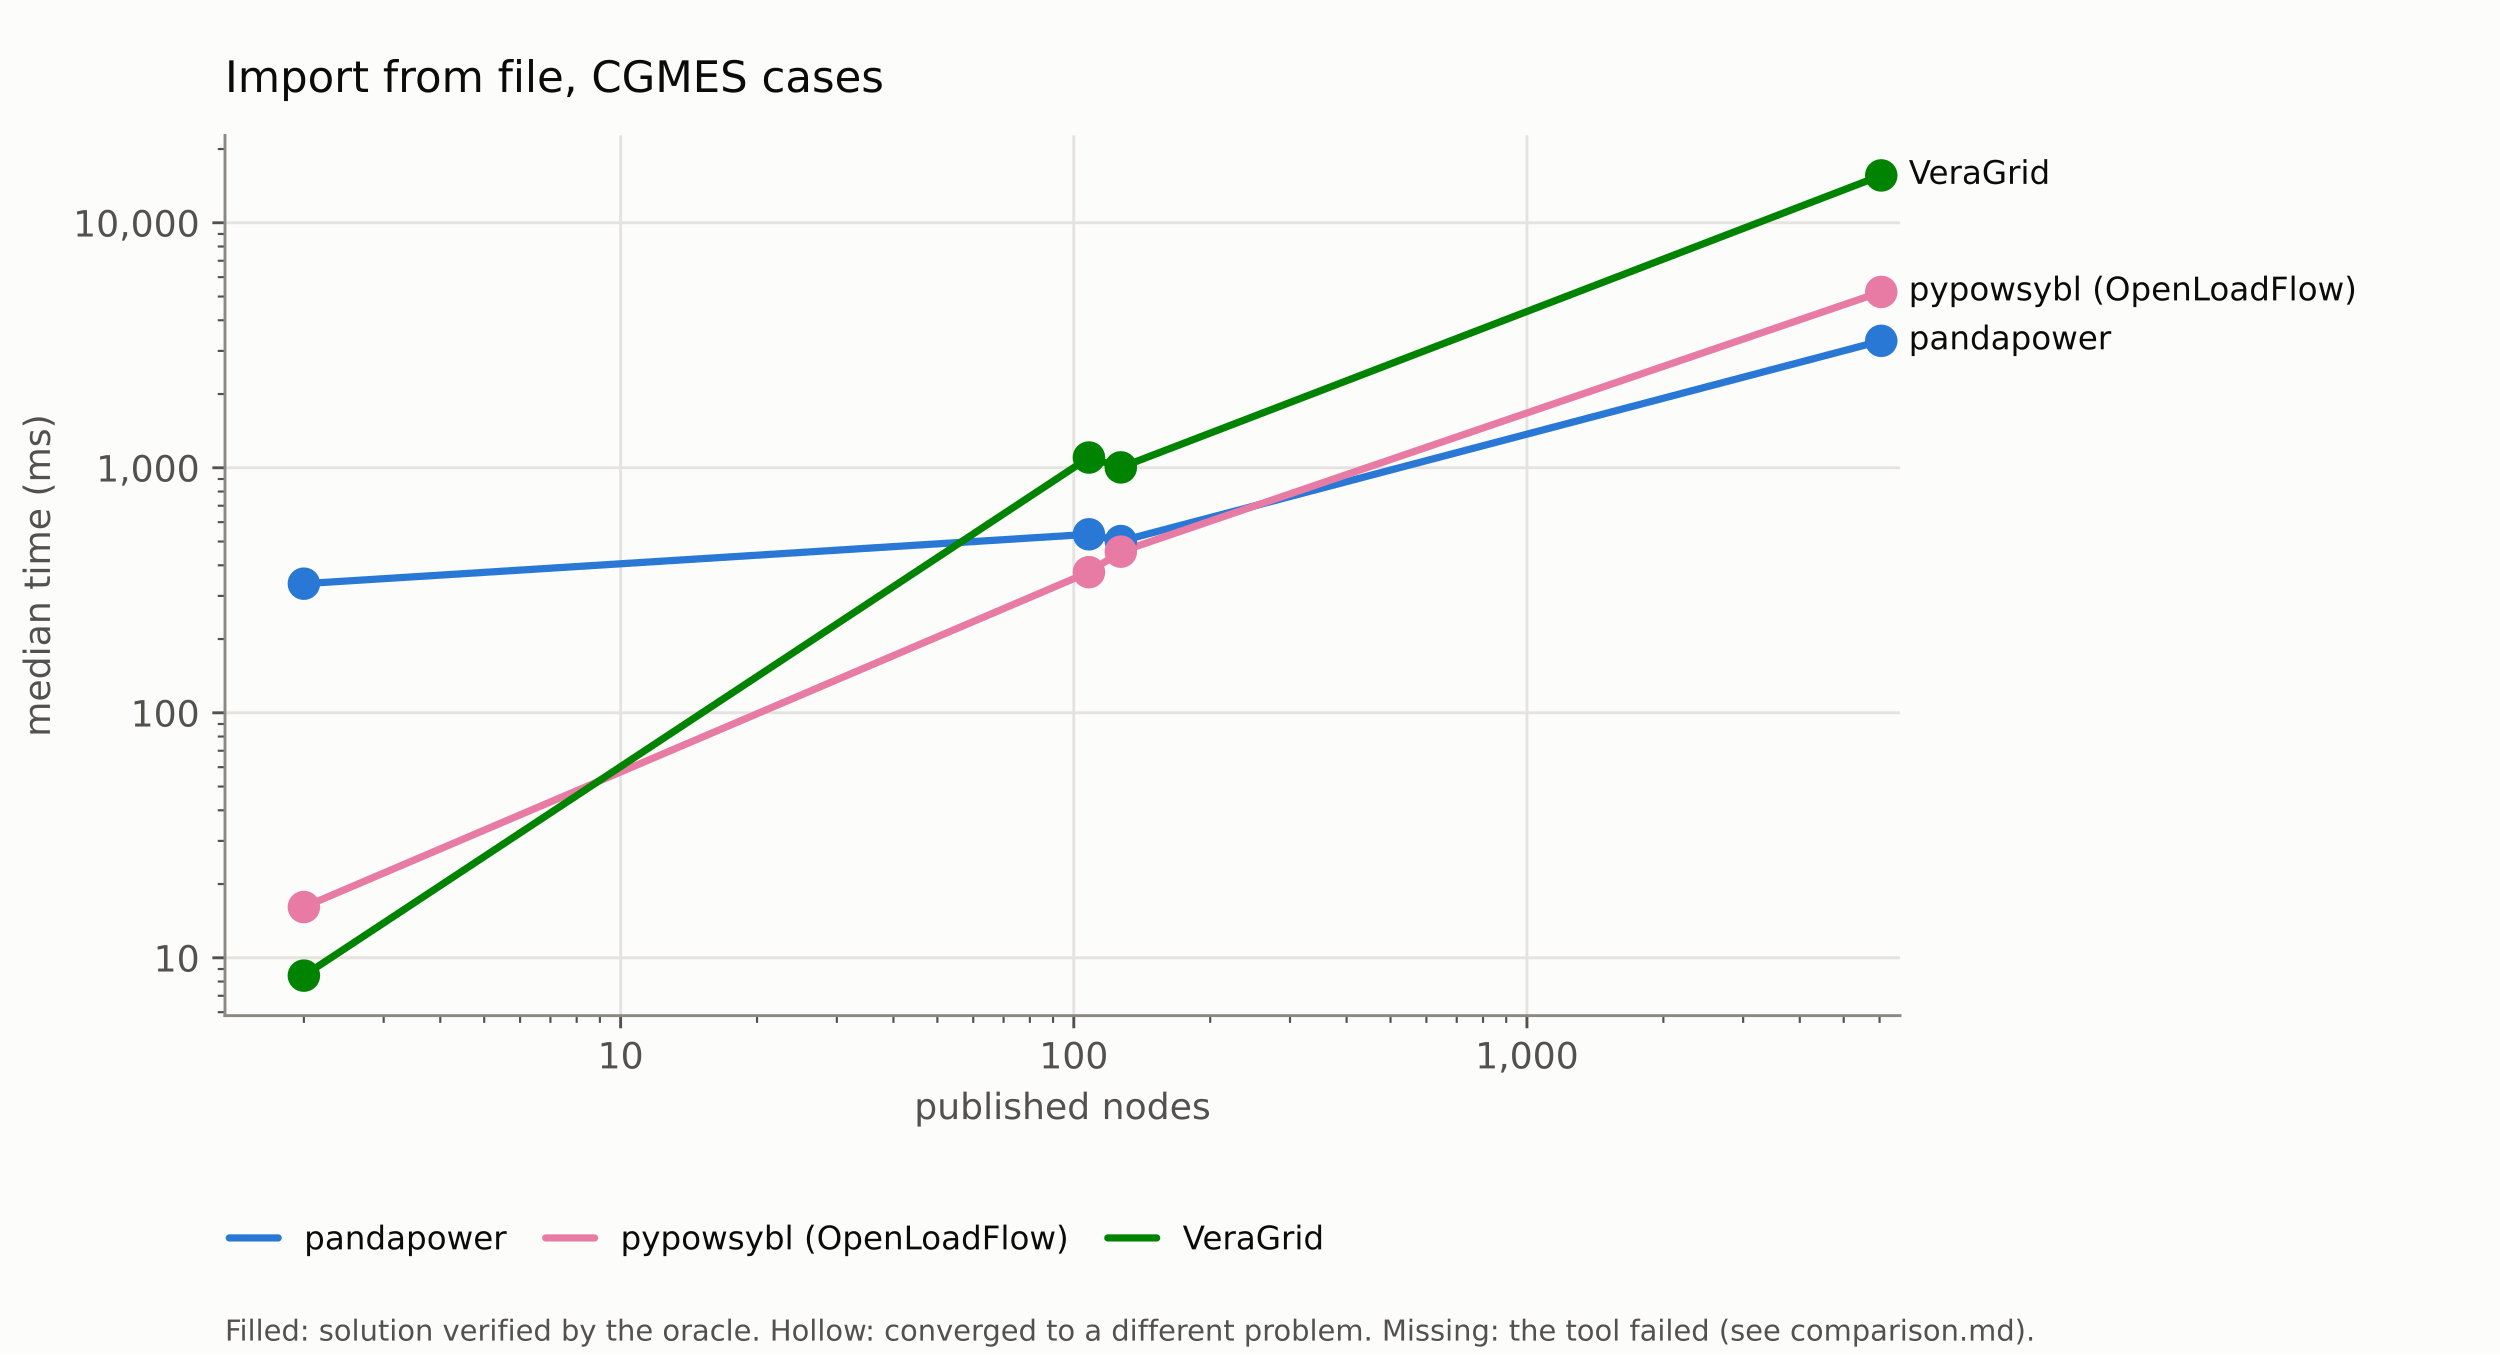
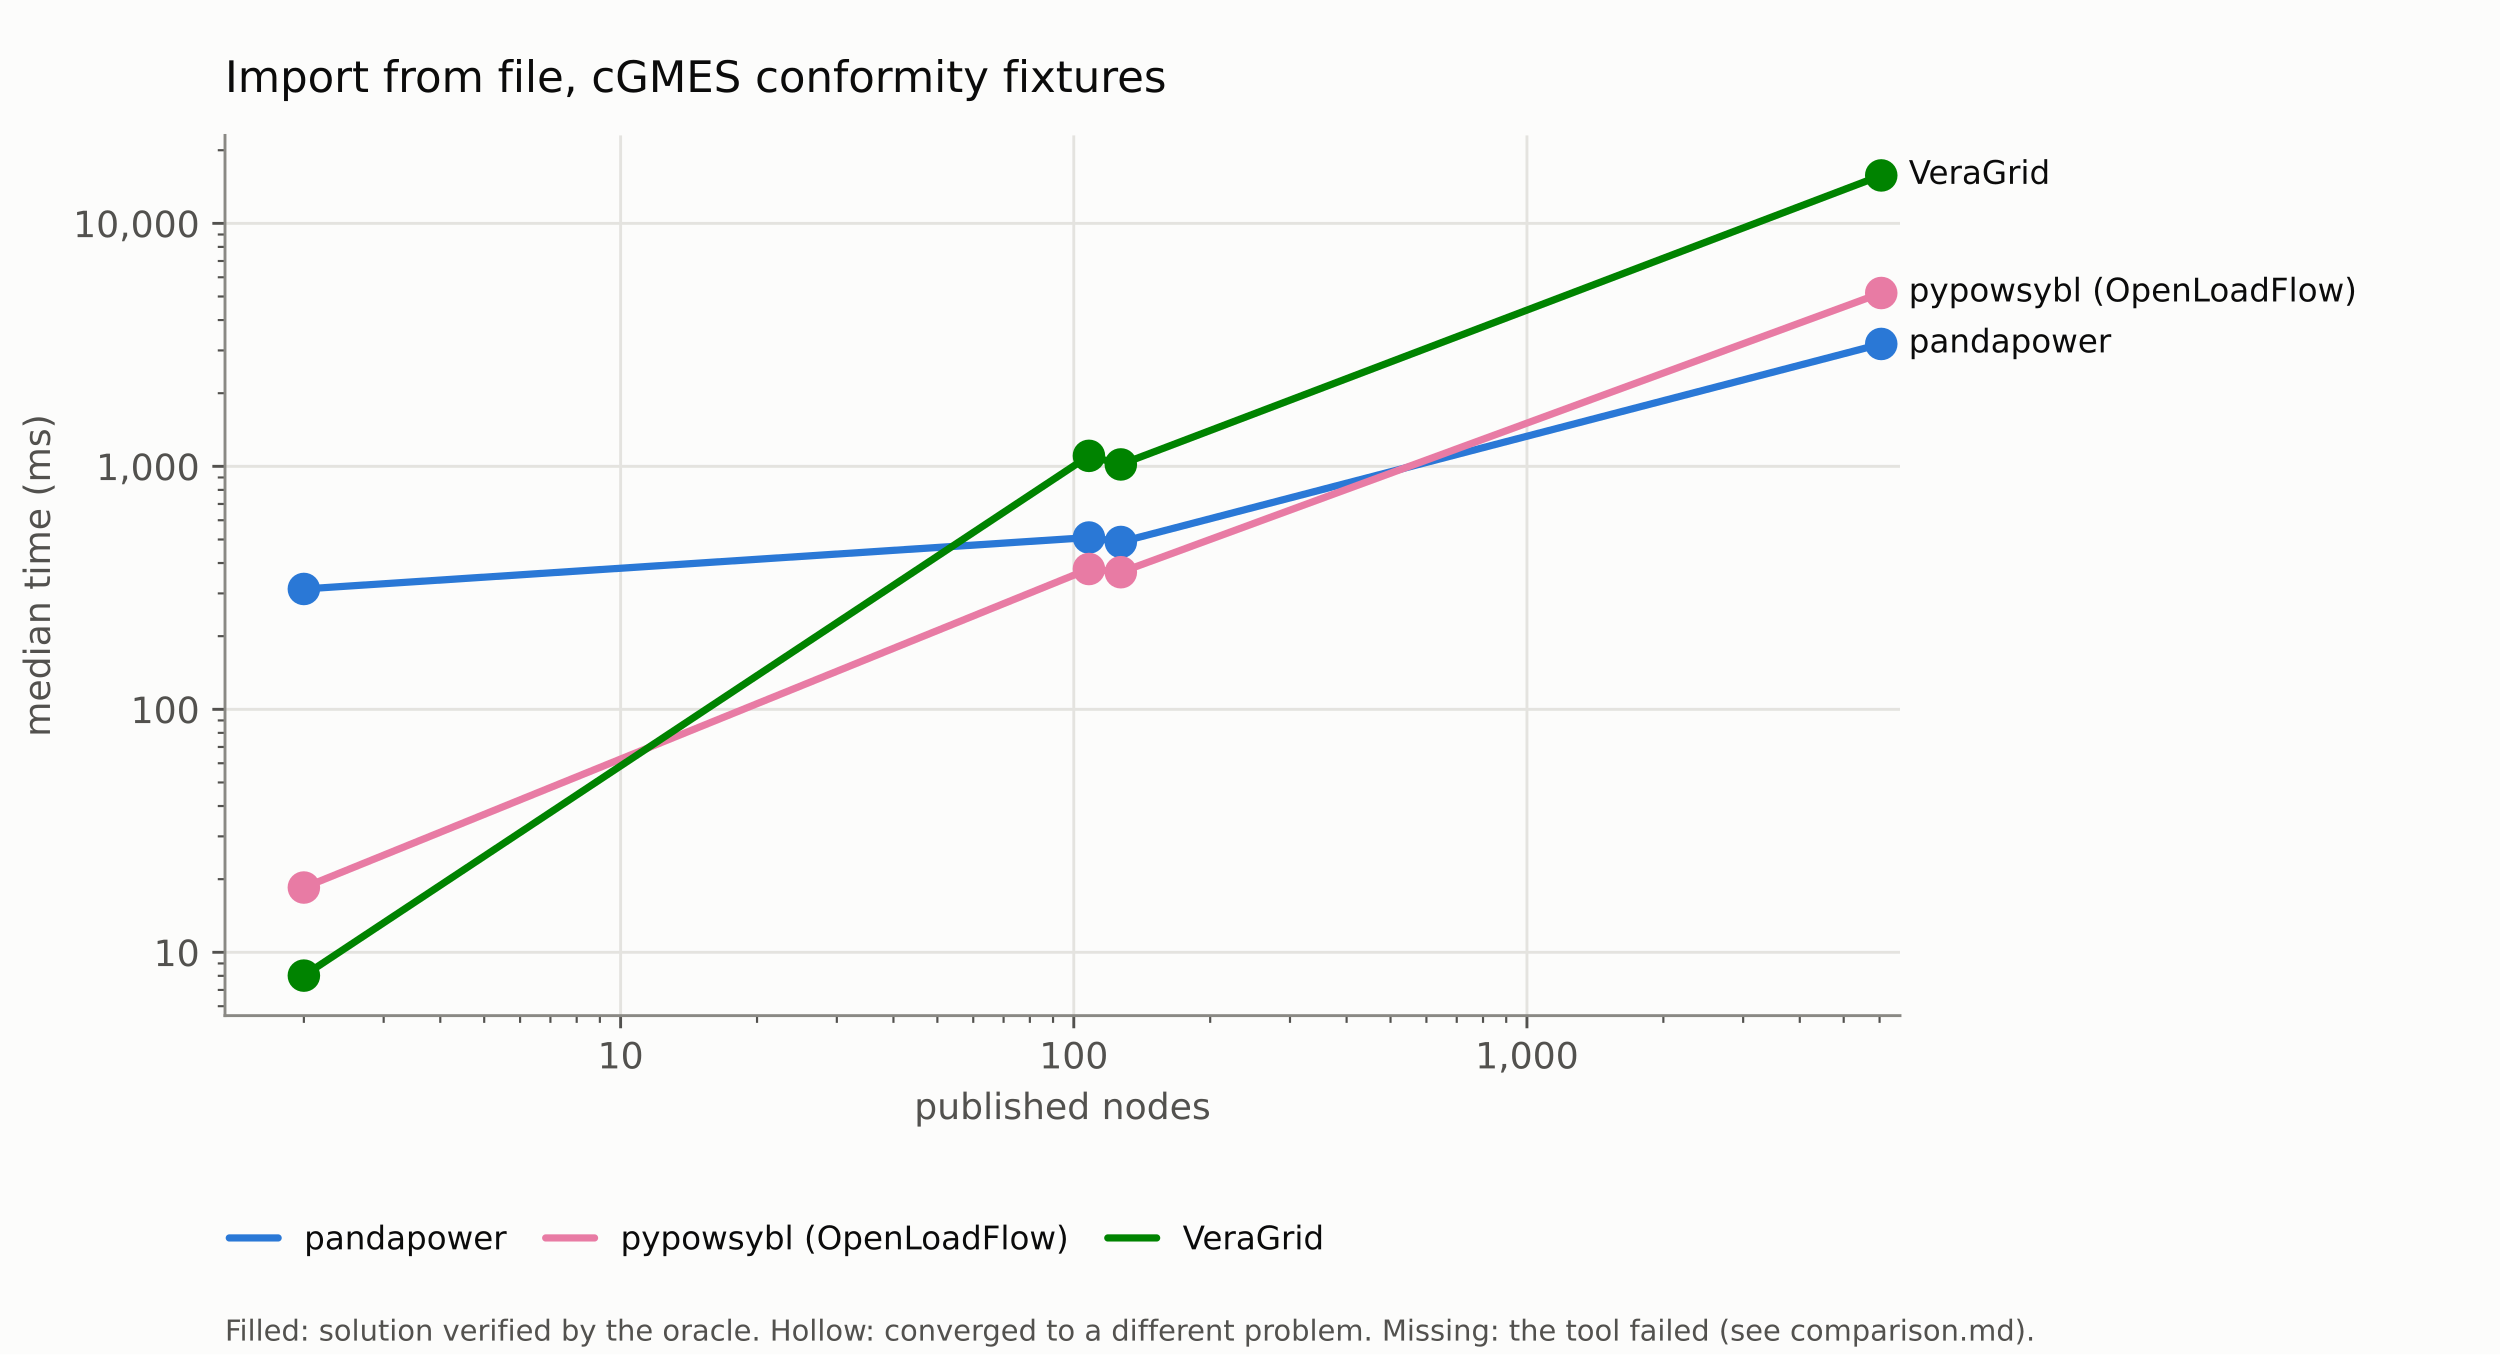
<svg xmlns="http://www.w3.org/2000/svg" xmlns:xlink="http://www.w3.org/1999/xlink" width="691.2pt" height="374.4pt" viewBox="0 0 691.2 374.4" version="1.1">
  <defs>
    <style type="text/css">*{stroke-linejoin: round; stroke-linecap: butt}</style>
  </defs>
  <g id="figure_1">
    <g id="patch_1">
      <path d="M 0 374.4  L 691.2 374.4  L 691.2 0  L 0 0  z " style="fill: #fcfcfb" />
    </g>
    <g id="axes_1">
      <g id="patch_2">
        <path d="M 62.208 280.8  L 525.312 280.8  L 525.312 37.44  L 62.208 37.44  z " style="fill: #fcfcfb" />
      </g>
      <g id="matplotlib.axis_1">
        <g id="xtick_1">
          <g id="line2d_1">
-             <path d="M 171.588 280.8  L 171.588 37.44  " clip-path="url(#pd3dd5830fb)" style="fill: none; stroke: #e4e3df; stroke-width: 0.8; stroke-linecap: square" />
+             <path d="M 171.588 280.8  L 171.588 37.44  " clip-path="url(#pf83a9b9740)" style="fill: none; stroke: #e4e3df; stroke-width: 0.8; stroke-linecap: square" />
          </g>
          <g id="line2d_2">
            <defs>
-               <path id="m1a6c747890" d="M 0 0  L 0 3.5  " style="stroke: #52514e; stroke-width: 0.8" />
+               <path id="m1823ac96ad" d="M 0 0  L 0 3.5  " style="stroke: #52514e; stroke-width: 0.8" />
            </defs>
            <g>
-               <use xlink:href="#m1a6c747890" x="171.588" y="280.8" style="fill: #52514e; stroke: #52514e; stroke-width: 0.8" />
+               <use xlink:href="#m1823ac96ad" x="171.588" y="280.8" style="fill: #52514e; stroke: #52514e; stroke-width: 0.8" />
            </g>
          </g>
          <g id="text_1">
            <text style="font-size: 10px; font-family: 'DejaVu Sans', 'Bitstream Vera Sans', 'Computer Modern Sans Serif', 'Lucida Grande', 'Verdana', 'Geneva', 'Lucid', 'Arial', 'Helvetica', 'Avant Garde', sans-serif; text-anchor: middle; fill: #52514e" x="171.588" y="295.398" transform="rotate(-0 171.5882 295.3977)">10</text>
          </g>
        </g>
        <g id="xtick_2">
          <g id="line2d_3">
-             <path d="M 296.879 280.8  L 296.879 37.44  " clip-path="url(#pd3dd5830fb)" style="fill: none; stroke: #e4e3df; stroke-width: 0.8; stroke-linecap: square" />
+             <path d="M 296.879 280.8  L 296.879 37.44  " clip-path="url(#pf83a9b9740)" style="fill: none; stroke: #e4e3df; stroke-width: 0.8; stroke-linecap: square" />
          </g>
          <g id="line2d_4">
            <g>
-               <use xlink:href="#m1a6c747890" x="296.879" y="280.8" style="fill: #52514e; stroke: #52514e; stroke-width: 0.8" />
+               <use xlink:href="#m1823ac96ad" x="296.879" y="280.8" style="fill: #52514e; stroke: #52514e; stroke-width: 0.8" />
            </g>
          </g>
          <g id="text_2">
            <text style="font-size: 10px; font-family: 'DejaVu Sans', 'Bitstream Vera Sans', 'Computer Modern Sans Serif', 'Lucida Grande', 'Verdana', 'Geneva', 'Lucid', 'Arial', 'Helvetica', 'Avant Garde', sans-serif; text-anchor: middle; fill: #52514e" x="296.879" y="295.398" transform="rotate(-0 296.8791 295.3977)">100</text>
          </g>
        </g>
        <g id="xtick_3">
          <g id="line2d_5">
-             <path d="M 422.17 280.8  L 422.17 37.44  " clip-path="url(#pd3dd5830fb)" style="fill: none; stroke: #e4e3df; stroke-width: 0.8; stroke-linecap: square" />
+             <path d="M 422.17 280.8  L 422.17 37.44  " clip-path="url(#pf83a9b9740)" style="fill: none; stroke: #e4e3df; stroke-width: 0.8; stroke-linecap: square" />
          </g>
          <g id="line2d_6">
            <g>
-               <use xlink:href="#m1a6c747890" x="422.17" y="280.8" style="fill: #52514e; stroke: #52514e; stroke-width: 0.8" />
+               <use xlink:href="#m1823ac96ad" x="422.17" y="280.8" style="fill: #52514e; stroke: #52514e; stroke-width: 0.8" />
            </g>
          </g>
          <g id="text_3">
            <text style="font-size: 10px; font-family: 'DejaVu Sans', 'Bitstream Vera Sans', 'Computer Modern Sans Serif', 'Lucida Grande', 'Verdana', 'Geneva', 'Lucid', 'Arial', 'Helvetica', 'Avant Garde', sans-serif; text-anchor: middle; fill: #52514e" x="422.17" y="295.398" transform="rotate(-0 422.17 295.3977)">1,000</text>
          </g>
        </g>
        <g id="xtick_4">
          <g id="line2d_7">
            <defs>
-               <path id="m9b3b82deb7" d="M 0 0  L 0 2  " style="stroke: #52514e; stroke-width: 0.6" />
+               <path id="mcc973c6d52" d="M 0 0  L 0 2  " style="stroke: #52514e; stroke-width: 0.6" />
            </defs>
            <g>
-               <use xlink:href="#m9b3b82deb7" x="84.014" y="280.8" style="fill: #52514e; stroke: #52514e; stroke-width: 0.6" />
+               <use xlink:href="#mcc973c6d52" x="84.014" y="280.8" style="fill: #52514e; stroke: #52514e; stroke-width: 0.6" />
            </g>
          </g>
        </g>
        <g id="xtick_5">
          <g id="line2d_8">
            <g>
-               <use xlink:href="#m9b3b82deb7" x="106.076" y="280.8" style="fill: #52514e; stroke: #52514e; stroke-width: 0.6" />
+               <use xlink:href="#mcc973c6d52" x="106.076" y="280.8" style="fill: #52514e; stroke: #52514e; stroke-width: 0.6" />
            </g>
          </g>
        </g>
        <g id="xtick_6">
          <g id="line2d_9">
            <g>
-               <use xlink:href="#m9b3b82deb7" x="121.73" y="280.8" style="fill: #52514e; stroke: #52514e; stroke-width: 0.6" />
+               <use xlink:href="#mcc973c6d52" x="121.73" y="280.8" style="fill: #52514e; stroke: #52514e; stroke-width: 0.6" />
            </g>
          </g>
        </g>
        <g id="xtick_7">
          <g id="line2d_10">
            <g>
-               <use xlink:href="#m9b3b82deb7" x="133.872" y="280.8" style="fill: #52514e; stroke: #52514e; stroke-width: 0.6" />
+               <use xlink:href="#mcc973c6d52" x="133.872" y="280.8" style="fill: #52514e; stroke: #52514e; stroke-width: 0.6" />
            </g>
          </g>
        </g>
        <g id="xtick_8">
          <g id="line2d_11">
            <g>
-               <use xlink:href="#m9b3b82deb7" x="143.793" y="280.8" style="fill: #52514e; stroke: #52514e; stroke-width: 0.6" />
+               <use xlink:href="#mcc973c6d52" x="143.793" y="280.8" style="fill: #52514e; stroke: #52514e; stroke-width: 0.6" />
            </g>
          </g>
        </g>
        <g id="xtick_9">
          <g id="line2d_12">
            <g>
-               <use xlink:href="#m9b3b82deb7" x="152.18" y="280.8" style="fill: #52514e; stroke: #52514e; stroke-width: 0.6" />
+               <use xlink:href="#mcc973c6d52" x="152.18" y="280.8" style="fill: #52514e; stroke: #52514e; stroke-width: 0.6" />
            </g>
          </g>
        </g>
        <g id="xtick_10">
          <g id="line2d_13">
            <g>
-               <use xlink:href="#m9b3b82deb7" x="159.446" y="280.8" style="fill: #52514e; stroke: #52514e; stroke-width: 0.6" />
+               <use xlink:href="#mcc973c6d52" x="159.446" y="280.8" style="fill: #52514e; stroke: #52514e; stroke-width: 0.6" />
            </g>
          </g>
        </g>
        <g id="xtick_11">
          <g id="line2d_14">
            <g>
-               <use xlink:href="#m9b3b82deb7" x="165.855" y="280.8" style="fill: #52514e; stroke: #52514e; stroke-width: 0.6" />
+               <use xlink:href="#mcc973c6d52" x="165.855" y="280.8" style="fill: #52514e; stroke: #52514e; stroke-width: 0.6" />
            </g>
          </g>
        </g>
        <g id="xtick_12">
          <g id="line2d_15">
            <g>
-               <use xlink:href="#m9b3b82deb7" x="209.305" y="280.8" style="fill: #52514e; stroke: #52514e; stroke-width: 0.6" />
+               <use xlink:href="#mcc973c6d52" x="209.305" y="280.8" style="fill: #52514e; stroke: #52514e; stroke-width: 0.6" />
            </g>
          </g>
        </g>
        <g id="xtick_13">
          <g id="line2d_16">
            <g>
-               <use xlink:href="#m9b3b82deb7" x="231.367" y="280.8" style="fill: #52514e; stroke: #52514e; stroke-width: 0.6" />
+               <use xlink:href="#mcc973c6d52" x="231.367" y="280.8" style="fill: #52514e; stroke: #52514e; stroke-width: 0.6" />
            </g>
          </g>
        </g>
        <g id="xtick_14">
          <g id="line2d_17">
            <g>
-               <use xlink:href="#m9b3b82deb7" x="247.021" y="280.8" style="fill: #52514e; stroke: #52514e; stroke-width: 0.6" />
+               <use xlink:href="#mcc973c6d52" x="247.021" y="280.8" style="fill: #52514e; stroke: #52514e; stroke-width: 0.6" />
            </g>
          </g>
        </g>
        <g id="xtick_15">
          <g id="line2d_18">
            <g>
-               <use xlink:href="#m9b3b82deb7" x="259.163" y="280.8" style="fill: #52514e; stroke: #52514e; stroke-width: 0.6" />
+               <use xlink:href="#mcc973c6d52" x="259.163" y="280.8" style="fill: #52514e; stroke: #52514e; stroke-width: 0.6" />
            </g>
          </g>
        </g>
        <g id="xtick_16">
          <g id="line2d_19">
            <g>
-               <use xlink:href="#m9b3b82deb7" x="269.083" y="280.8" style="fill: #52514e; stroke: #52514e; stroke-width: 0.6" />
+               <use xlink:href="#mcc973c6d52" x="269.083" y="280.8" style="fill: #52514e; stroke: #52514e; stroke-width: 0.6" />
            </g>
          </g>
        </g>
        <g id="xtick_17">
          <g id="line2d_20">
            <g>
-               <use xlink:href="#m9b3b82deb7" x="277.471" y="280.8" style="fill: #52514e; stroke: #52514e; stroke-width: 0.6" />
+               <use xlink:href="#mcc973c6d52" x="277.471" y="280.8" style="fill: #52514e; stroke: #52514e; stroke-width: 0.6" />
            </g>
          </g>
        </g>
        <g id="xtick_18">
          <g id="line2d_21">
            <g>
-               <use xlink:href="#m9b3b82deb7" x="284.737" y="280.8" style="fill: #52514e; stroke: #52514e; stroke-width: 0.6" />
+               <use xlink:href="#mcc973c6d52" x="284.737" y="280.8" style="fill: #52514e; stroke: #52514e; stroke-width: 0.6" />
            </g>
          </g>
        </g>
        <g id="xtick_19">
          <g id="line2d_22">
            <g>
-               <use xlink:href="#m9b3b82deb7" x="291.146" y="280.8" style="fill: #52514e; stroke: #52514e; stroke-width: 0.6" />
+               <use xlink:href="#mcc973c6d52" x="291.146" y="280.8" style="fill: #52514e; stroke: #52514e; stroke-width: 0.6" />
            </g>
          </g>
        </g>
        <g id="xtick_20">
          <g id="line2d_23">
            <g>
-               <use xlink:href="#m9b3b82deb7" x="334.595" y="280.8" style="fill: #52514e; stroke: #52514e; stroke-width: 0.6" />
+               <use xlink:href="#mcc973c6d52" x="334.595" y="280.8" style="fill: #52514e; stroke: #52514e; stroke-width: 0.6" />
            </g>
          </g>
        </g>
        <g id="xtick_21">
          <g id="line2d_24">
            <g>
-               <use xlink:href="#m9b3b82deb7" x="356.658" y="280.8" style="fill: #52514e; stroke: #52514e; stroke-width: 0.6" />
+               <use xlink:href="#mcc973c6d52" x="356.658" y="280.8" style="fill: #52514e; stroke: #52514e; stroke-width: 0.6" />
            </g>
          </g>
        </g>
        <g id="xtick_22">
          <g id="line2d_25">
            <g>
-               <use xlink:href="#m9b3b82deb7" x="372.312" y="280.8" style="fill: #52514e; stroke: #52514e; stroke-width: 0.6" />
+               <use xlink:href="#mcc973c6d52" x="372.312" y="280.8" style="fill: #52514e; stroke: #52514e; stroke-width: 0.6" />
            </g>
          </g>
        </g>
        <g id="xtick_23">
          <g id="line2d_26">
            <g>
-               <use xlink:href="#m9b3b82deb7" x="384.454" y="280.8" style="fill: #52514e; stroke: #52514e; stroke-width: 0.6" />
+               <use xlink:href="#mcc973c6d52" x="384.454" y="280.8" style="fill: #52514e; stroke: #52514e; stroke-width: 0.6" />
            </g>
          </g>
        </g>
        <g id="xtick_24">
          <g id="line2d_27">
            <g>
-               <use xlink:href="#m9b3b82deb7" x="394.374" y="280.8" style="fill: #52514e; stroke: #52514e; stroke-width: 0.6" />
+               <use xlink:href="#mcc973c6d52" x="394.374" y="280.8" style="fill: #52514e; stroke: #52514e; stroke-width: 0.6" />
            </g>
          </g>
        </g>
        <g id="xtick_25">
          <g id="line2d_28">
            <g>
-               <use xlink:href="#m9b3b82deb7" x="402.762" y="280.8" style="fill: #52514e; stroke: #52514e; stroke-width: 0.6" />
+               <use xlink:href="#mcc973c6d52" x="402.762" y="280.8" style="fill: #52514e; stroke: #52514e; stroke-width: 0.6" />
            </g>
          </g>
        </g>
        <g id="xtick_26">
          <g id="line2d_29">
            <g>
-               <use xlink:href="#m9b3b82deb7" x="410.028" y="280.8" style="fill: #52514e; stroke: #52514e; stroke-width: 0.6" />
+               <use xlink:href="#mcc973c6d52" x="410.028" y="280.8" style="fill: #52514e; stroke: #52514e; stroke-width: 0.6" />
            </g>
          </g>
        </g>
        <g id="xtick_27">
          <g id="line2d_30">
            <g>
-               <use xlink:href="#m9b3b82deb7" x="416.437" y="280.8" style="fill: #52514e; stroke: #52514e; stroke-width: 0.6" />
+               <use xlink:href="#mcc973c6d52" x="416.437" y="280.8" style="fill: #52514e; stroke: #52514e; stroke-width: 0.6" />
            </g>
          </g>
        </g>
        <g id="xtick_28">
          <g id="line2d_31">
            <g>
-               <use xlink:href="#m9b3b82deb7" x="459.886" y="280.8" style="fill: #52514e; stroke: #52514e; stroke-width: 0.6" />
+               <use xlink:href="#mcc973c6d52" x="459.886" y="280.8" style="fill: #52514e; stroke: #52514e; stroke-width: 0.6" />
            </g>
          </g>
        </g>
        <g id="xtick_29">
          <g id="line2d_32">
            <g>
-               <use xlink:href="#m9b3b82deb7" x="481.949" y="280.8" style="fill: #52514e; stroke: #52514e; stroke-width: 0.6" />
+               <use xlink:href="#mcc973c6d52" x="481.949" y="280.8" style="fill: #52514e; stroke: #52514e; stroke-width: 0.6" />
            </g>
          </g>
        </g>
        <g id="xtick_30">
          <g id="line2d_33">
            <g>
-               <use xlink:href="#m9b3b82deb7" x="497.603" y="280.8" style="fill: #52514e; stroke: #52514e; stroke-width: 0.6" />
+               <use xlink:href="#mcc973c6d52" x="497.603" y="280.8" style="fill: #52514e; stroke: #52514e; stroke-width: 0.6" />
            </g>
          </g>
        </g>
        <g id="xtick_31">
          <g id="line2d_34">
            <g>
-               <use xlink:href="#m9b3b82deb7" x="509.745" y="280.8" style="fill: #52514e; stroke: #52514e; stroke-width: 0.6" />
+               <use xlink:href="#mcc973c6d52" x="509.745" y="280.8" style="fill: #52514e; stroke: #52514e; stroke-width: 0.6" />
            </g>
          </g>
        </g>
        <g id="xtick_32">
          <g id="line2d_35">
            <g>
-               <use xlink:href="#m9b3b82deb7" x="519.665" y="280.8" style="fill: #52514e; stroke: #52514e; stroke-width: 0.6" />
+               <use xlink:href="#mcc973c6d52" x="519.665" y="280.8" style="fill: #52514e; stroke: #52514e; stroke-width: 0.6" />
            </g>
          </g>
        </g>
        <g id="text_4">
          <text style="font-size: 10px; font-family: 'DejaVu Sans', 'Bitstream Vera Sans', 'Computer Modern Sans Serif', 'Lucida Grande', 'Verdana', 'Geneva', 'Lucid', 'Arial', 'Helvetica', 'Avant Garde', sans-serif; text-anchor: middle; fill: #52514e" x="293.76" y="309.398" transform="rotate(-0 293.76 309.3984)">published nodes</text>
        </g>
      </g>
      <g id="matplotlib.axis_2">
        <g id="ytick_1">
          <g id="line2d_36">
-             <path d="M 62.208 264.814  L 525.312 264.814  " clip-path="url(#pd3dd5830fb)" style="fill: none; stroke: #e4e3df; stroke-width: 0.8; stroke-linecap: square" />
+             <path d="M 62.208 263.292  L 525.312 263.292  " clip-path="url(#pf83a9b9740)" style="fill: none; stroke: #e4e3df; stroke-width: 0.8; stroke-linecap: square" />
          </g>
          <g id="line2d_37">
            <defs>
-               <path id="md3dd6cf3ca" d="M 0 0  L -3.5 0  " style="stroke: #52514e; stroke-width: 0.8" />
+               <path id="mae03f8bf05" d="M 0 0  L -3.5 0  " style="stroke: #52514e; stroke-width: 0.8" />
            </defs>
            <g>
-               <use xlink:href="#md3dd6cf3ca" x="62.208" y="264.814" style="fill: #52514e; stroke: #52514e; stroke-width: 0.8" />
+               <use xlink:href="#mae03f8bf05" x="62.208" y="263.292" style="fill: #52514e; stroke: #52514e; stroke-width: 0.8" />
            </g>
          </g>
          <g id="text_5">
-             <text style="font-size: 10px; font-family: 'DejaVu Sans', 'Bitstream Vera Sans', 'Computer Modern Sans Serif', 'Lucida Grande', 'Verdana', 'Geneva', 'Lucid', 'Arial', 'Helvetica', 'Avant Garde', sans-serif; text-anchor: end; fill: #52514e" x="55.208" y="268.612" transform="rotate(-0 55.208 268.6124)">10</text>
+             <text style="font-size: 10px; font-family: 'DejaVu Sans', 'Bitstream Vera Sans', 'Computer Modern Sans Serif', 'Lucida Grande', 'Verdana', 'Geneva', 'Lucid', 'Arial', 'Helvetica', 'Avant Garde', sans-serif; text-anchor: end; fill: #52514e" x="55.208" y="267.091" transform="rotate(-0 55.208 267.091)">10</text>
          </g>
        </g>
        <g id="ytick_2">
          <g id="line2d_38">
-             <path d="M 62.208 197.073  L 525.312 197.073  " clip-path="url(#pd3dd5830fb)" style="fill: none; stroke: #e4e3df; stroke-width: 0.8; stroke-linecap: square" />
+             <path d="M 62.208 196.114  L 525.312 196.114  " clip-path="url(#pf83a9b9740)" style="fill: none; stroke: #e4e3df; stroke-width: 0.8; stroke-linecap: square" />
          </g>
          <g id="line2d_39">
            <g>
-               <use xlink:href="#md3dd6cf3ca" x="62.208" y="197.073" style="fill: #52514e; stroke: #52514e; stroke-width: 0.8" />
+               <use xlink:href="#mae03f8bf05" x="62.208" y="196.114" style="fill: #52514e; stroke: #52514e; stroke-width: 0.8" />
            </g>
          </g>
          <g id="text_6">
-             <text style="font-size: 10px; font-family: 'DejaVu Sans', 'Bitstream Vera Sans', 'Computer Modern Sans Serif', 'Lucida Grande', 'Verdana', 'Geneva', 'Lucid', 'Arial', 'Helvetica', 'Avant Garde', sans-serif; text-anchor: end; fill: #52514e" x="55.208" y="200.872" transform="rotate(-0 55.208 200.8717)">100</text>
+             <text style="font-size: 10px; font-family: 'DejaVu Sans', 'Bitstream Vera Sans', 'Computer Modern Sans Serif', 'Lucida Grande', 'Verdana', 'Geneva', 'Lucid', 'Arial', 'Helvetica', 'Avant Garde', sans-serif; text-anchor: end; fill: #52514e" x="55.208" y="199.913" transform="rotate(-0 55.208 199.9126)">100</text>
          </g>
        </g>
        <g id="ytick_3">
          <g id="line2d_40">
-             <path d="M 62.208 129.332  L 525.312 129.332  " clip-path="url(#pd3dd5830fb)" style="fill: none; stroke: #e4e3df; stroke-width: 0.8; stroke-linecap: square" />
+             <path d="M 62.208 128.935  L 525.312 128.935  " clip-path="url(#pf83a9b9740)" style="fill: none; stroke: #e4e3df; stroke-width: 0.8; stroke-linecap: square" />
          </g>
          <g id="line2d_41">
            <g>
-               <use xlink:href="#md3dd6cf3ca" x="62.208" y="129.332" style="fill: #52514e; stroke: #52514e; stroke-width: 0.8" />
+               <use xlink:href="#mae03f8bf05" x="62.208" y="128.935" style="fill: #52514e; stroke: #52514e; stroke-width: 0.8" />
            </g>
          </g>
          <g id="text_7">
-             <text style="font-size: 10px; font-family: 'DejaVu Sans', 'Bitstream Vera Sans', 'Computer Modern Sans Serif', 'Lucida Grande', 'Verdana', 'Geneva', 'Lucid', 'Arial', 'Helvetica', 'Avant Garde', sans-serif; text-anchor: end; fill: #52514e" x="55.208" y="133.131" transform="rotate(-0 55.208 133.131)">1,000</text>
+             <text style="font-size: 10px; font-family: 'DejaVu Sans', 'Bitstream Vera Sans', 'Computer Modern Sans Serif', 'Lucida Grande', 'Verdana', 'Geneva', 'Lucid', 'Arial', 'Helvetica', 'Avant Garde', sans-serif; text-anchor: end; fill: #52514e" x="55.208" y="132.734" transform="rotate(-0 55.208 132.7342)">1,000</text>
          </g>
        </g>
        <g id="ytick_4">
          <g id="line2d_42">
-             <path d="M 62.208 61.592  L 525.312 61.592  " clip-path="url(#pd3dd5830fb)" style="fill: none; stroke: #e4e3df; stroke-width: 0.8; stroke-linecap: square" />
+             <path d="M 62.208 61.757  L 525.312 61.757  " clip-path="url(#pf83a9b9740)" style="fill: none; stroke: #e4e3df; stroke-width: 0.8; stroke-linecap: square" />
          </g>
          <g id="line2d_43">
            <g>
-               <use xlink:href="#md3dd6cf3ca" x="62.208" y="61.592" style="fill: #52514e; stroke: #52514e; stroke-width: 0.8" />
+               <use xlink:href="#mae03f8bf05" x="62.208" y="61.757" style="fill: #52514e; stroke: #52514e; stroke-width: 0.8" />
            </g>
          </g>
          <g id="text_8">
-             <text style="font-size: 10px; font-family: 'DejaVu Sans', 'Bitstream Vera Sans', 'Computer Modern Sans Serif', 'Lucida Grande', 'Verdana', 'Geneva', 'Lucid', 'Arial', 'Helvetica', 'Avant Garde', sans-serif; text-anchor: end; fill: #52514e" x="55.208" y="65.39" transform="rotate(-0 55.208 65.39033)">10,000</text>
+             <text style="font-size: 10px; font-family: 'DejaVu Sans', 'Bitstream Vera Sans', 'Computer Modern Sans Serif', 'Lucida Grande', 'Verdana', 'Geneva', 'Lucid', 'Arial', 'Helvetica', 'Avant Garde', sans-serif; text-anchor: end; fill: #52514e" x="55.208" y="65.556" transform="rotate(-0 55.208 65.55578)">10,000</text>
          </g>
        </g>
        <g id="ytick_5">
          <g id="line2d_44">
            <defs>
-               <path id="m607a46978d" d="M 0 0  L -2 0  " style="stroke: #52514e; stroke-width: 0.6" />
+               <path id="me3c7ae2728" d="M 0 0  L -2 0  " style="stroke: #52514e; stroke-width: 0.6" />
            </defs>
            <g>
-               <use xlink:href="#m607a46978d" x="62.208" y="279.842" style="fill: #52514e; stroke: #52514e; stroke-width: 0.6" />
+               <use xlink:href="#me3c7ae2728" x="62.208" y="278.196" style="fill: #52514e; stroke: #52514e; stroke-width: 0.6" />
            </g>
          </g>
        </g>
        <g id="ytick_6">
          <g id="line2d_45">
            <g>
-               <use xlink:href="#m607a46978d" x="62.208" y="275.307" style="fill: #52514e; stroke: #52514e; stroke-width: 0.6" />
+               <use xlink:href="#me3c7ae2728" x="62.208" y="273.698" style="fill: #52514e; stroke: #52514e; stroke-width: 0.6" />
            </g>
          </g>
        </g>
        <g id="ytick_7">
          <g id="line2d_46">
            <g>
-               <use xlink:href="#m607a46978d" x="62.208" y="271.378" style="fill: #52514e; stroke: #52514e; stroke-width: 0.6" />
+               <use xlink:href="#me3c7ae2728" x="62.208" y="269.802" style="fill: #52514e; stroke: #52514e; stroke-width: 0.6" />
            </g>
          </g>
        </g>
        <g id="ytick_8">
          <g id="line2d_47">
            <g>
-               <use xlink:href="#m607a46978d" x="62.208" y="267.913" style="fill: #52514e; stroke: #52514e; stroke-width: 0.6" />
+               <use xlink:href="#me3c7ae2728" x="62.208" y="266.366" style="fill: #52514e; stroke: #52514e; stroke-width: 0.6" />
            </g>
          </g>
        </g>
        <g id="ytick_9">
          <g id="line2d_48">
            <g>
-               <use xlink:href="#m607a46978d" x="62.208" y="244.422" style="fill: #52514e; stroke: #52514e; stroke-width: 0.6" />
+               <use xlink:href="#me3c7ae2728" x="62.208" y="243.069" style="fill: #52514e; stroke: #52514e; stroke-width: 0.6" />
            </g>
          </g>
        </g>
        <g id="ytick_10">
          <g id="line2d_49">
            <g>
-               <use xlink:href="#m607a46978d" x="62.208" y="232.493" style="fill: #52514e; stroke: #52514e; stroke-width: 0.6" />
+               <use xlink:href="#me3c7ae2728" x="62.208" y="231.24" style="fill: #52514e; stroke: #52514e; stroke-width: 0.6" />
            </g>
          </g>
        </g>
        <g id="ytick_11">
          <g id="line2d_50">
            <g>
-               <use xlink:href="#m607a46978d" x="62.208" y="224.03" style="fill: #52514e; stroke: #52514e; stroke-width: 0.6" />
+               <use xlink:href="#me3c7ae2728" x="62.208" y="222.847" style="fill: #52514e; stroke: #52514e; stroke-width: 0.6" />
            </g>
          </g>
        </g>
        <g id="ytick_12">
          <g id="line2d_51">
            <g>
-               <use xlink:href="#m607a46978d" x="62.208" y="217.465" style="fill: #52514e; stroke: #52514e; stroke-width: 0.6" />
+               <use xlink:href="#me3c7ae2728" x="62.208" y="216.336" style="fill: #52514e; stroke: #52514e; stroke-width: 0.6" />
            </g>
          </g>
        </g>
        <g id="ytick_13">
          <g id="line2d_52">
            <g>
-               <use xlink:href="#m607a46978d" x="62.208" y="212.101" style="fill: #52514e; stroke: #52514e; stroke-width: 0.6" />
+               <use xlink:href="#me3c7ae2728" x="62.208" y="211.017" style="fill: #52514e; stroke: #52514e; stroke-width: 0.6" />
            </g>
          </g>
        </g>
        <g id="ytick_14">
          <g id="line2d_53">
            <g>
-               <use xlink:href="#m607a46978d" x="62.208" y="207.566" style="fill: #52514e; stroke: #52514e; stroke-width: 0.6" />
+               <use xlink:href="#me3c7ae2728" x="62.208" y="206.52" style="fill: #52514e; stroke: #52514e; stroke-width: 0.6" />
            </g>
          </g>
        </g>
        <g id="ytick_15">
          <g id="line2d_54">
            <g>
-               <use xlink:href="#m607a46978d" x="62.208" y="203.638" style="fill: #52514e; stroke: #52514e; stroke-width: 0.6" />
+               <use xlink:href="#me3c7ae2728" x="62.208" y="202.624" style="fill: #52514e; stroke: #52514e; stroke-width: 0.6" />
            </g>
          </g>
        </g>
        <g id="ytick_16">
          <g id="line2d_55">
            <g>
-               <use xlink:href="#m607a46978d" x="62.208" y="200.173" style="fill: #52514e; stroke: #52514e; stroke-width: 0.6" />
+               <use xlink:href="#me3c7ae2728" x="62.208" y="199.188" style="fill: #52514e; stroke: #52514e; stroke-width: 0.6" />
            </g>
          </g>
        </g>
        <g id="ytick_17">
          <g id="line2d_56">
            <g>
-               <use xlink:href="#m607a46978d" x="62.208" y="176.681" style="fill: #52514e; stroke: #52514e; stroke-width: 0.6" />
+               <use xlink:href="#me3c7ae2728" x="62.208" y="175.891" style="fill: #52514e; stroke: #52514e; stroke-width: 0.6" />
            </g>
          </g>
        </g>
        <g id="ytick_18">
          <g id="line2d_57">
            <g>
-               <use xlink:href="#m607a46978d" x="62.208" y="164.752" style="fill: #52514e; stroke: #52514e; stroke-width: 0.6" />
+               <use xlink:href="#me3c7ae2728" x="62.208" y="164.062" style="fill: #52514e; stroke: #52514e; stroke-width: 0.6" />
            </g>
          </g>
        </g>
        <g id="ytick_19">
          <g id="line2d_58">
            <g>
-               <use xlink:href="#m607a46978d" x="62.208" y="156.289" style="fill: #52514e; stroke: #52514e; stroke-width: 0.6" />
+               <use xlink:href="#me3c7ae2728" x="62.208" y="155.668" style="fill: #52514e; stroke: #52514e; stroke-width: 0.6" />
            </g>
          </g>
        </g>
        <g id="ytick_20">
          <g id="line2d_59">
            <g>
-               <use xlink:href="#m607a46978d" x="62.208" y="149.724" style="fill: #52514e; stroke: #52514e; stroke-width: 0.6" />
+               <use xlink:href="#me3c7ae2728" x="62.208" y="149.158" style="fill: #52514e; stroke: #52514e; stroke-width: 0.6" />
            </g>
          </g>
        </g>
        <g id="ytick_21">
          <g id="line2d_60">
            <g>
-               <use xlink:href="#m607a46978d" x="62.208" y="144.36" style="fill: #52514e; stroke: #52514e; stroke-width: 0.6" />
+               <use xlink:href="#me3c7ae2728" x="62.208" y="143.839" style="fill: #52514e; stroke: #52514e; stroke-width: 0.6" />
            </g>
          </g>
        </g>
        <g id="ytick_22">
          <g id="line2d_61">
            <g>
-               <use xlink:href="#m607a46978d" x="62.208" y="139.825" style="fill: #52514e; stroke: #52514e; stroke-width: 0.6" />
+               <use xlink:href="#me3c7ae2728" x="62.208" y="139.341" style="fill: #52514e; stroke: #52514e; stroke-width: 0.6" />
            </g>
          </g>
        </g>
        <g id="ytick_23">
          <g id="line2d_62">
            <g>
-               <use xlink:href="#m607a46978d" x="62.208" y="135.897" style="fill: #52514e; stroke: #52514e; stroke-width: 0.6" />
+               <use xlink:href="#me3c7ae2728" x="62.208" y="135.446" style="fill: #52514e; stroke: #52514e; stroke-width: 0.6" />
            </g>
          </g>
        </g>
        <g id="ytick_24">
          <g id="line2d_63">
            <g>
-               <use xlink:href="#m607a46978d" x="62.208" y="132.432" style="fill: #52514e; stroke: #52514e; stroke-width: 0.6" />
+               <use xlink:href="#me3c7ae2728" x="62.208" y="132.009" style="fill: #52514e; stroke: #52514e; stroke-width: 0.6" />
            </g>
          </g>
        </g>
        <g id="ytick_25">
          <g id="line2d_64">
            <g>
-               <use xlink:href="#m607a46978d" x="62.208" y="108.94" style="fill: #52514e; stroke: #52514e; stroke-width: 0.6" />
+               <use xlink:href="#me3c7ae2728" x="62.208" y="108.713" style="fill: #52514e; stroke: #52514e; stroke-width: 0.6" />
            </g>
          </g>
        </g>
        <g id="ytick_26">
          <g id="line2d_65">
            <g>
-               <use xlink:href="#m607a46978d" x="62.208" y="97.012" style="fill: #52514e; stroke: #52514e; stroke-width: 0.6" />
+               <use xlink:href="#me3c7ae2728" x="62.208" y="96.883" style="fill: #52514e; stroke: #52514e; stroke-width: 0.6" />
            </g>
          </g>
        </g>
        <g id="ytick_27">
          <g id="line2d_66">
            <g>
-               <use xlink:href="#m607a46978d" x="62.208" y="88.548" style="fill: #52514e; stroke: #52514e; stroke-width: 0.6" />
+               <use xlink:href="#me3c7ae2728" x="62.208" y="88.49" style="fill: #52514e; stroke: #52514e; stroke-width: 0.6" />
            </g>
          </g>
        </g>
        <g id="ytick_28">
          <g id="line2d_67">
            <g>
-               <use xlink:href="#m607a46978d" x="62.208" y="81.983" style="fill: #52514e; stroke: #52514e; stroke-width: 0.6" />
+               <use xlink:href="#me3c7ae2728" x="62.208" y="81.98" style="fill: #52514e; stroke: #52514e; stroke-width: 0.6" />
            </g>
          </g>
        </g>
        <g id="ytick_29">
          <g id="line2d_68">
            <g>
-               <use xlink:href="#m607a46978d" x="62.208" y="76.62" style="fill: #52514e; stroke: #52514e; stroke-width: 0.6" />
+               <use xlink:href="#me3c7ae2728" x="62.208" y="76.66" style="fill: #52514e; stroke: #52514e; stroke-width: 0.6" />
            </g>
          </g>
        </g>
        <g id="ytick_30">
          <g id="line2d_69">
            <g>
-               <use xlink:href="#m607a46978d" x="62.208" y="72.085" style="fill: #52514e; stroke: #52514e; stroke-width: 0.6" />
+               <use xlink:href="#me3c7ae2728" x="62.208" y="72.163" style="fill: #52514e; stroke: #52514e; stroke-width: 0.6" />
            </g>
          </g>
        </g>
        <g id="ytick_31">
          <g id="line2d_70">
            <g>
-               <use xlink:href="#m607a46978d" x="62.208" y="68.156" style="fill: #52514e; stroke: #52514e; stroke-width: 0.6" />
+               <use xlink:href="#me3c7ae2728" x="62.208" y="68.267" style="fill: #52514e; stroke: #52514e; stroke-width: 0.6" />
            </g>
          </g>
        </g>
        <g id="ytick_32">
          <g id="line2d_71">
            <g>
-               <use xlink:href="#m607a46978d" x="62.208" y="64.691" style="fill: #52514e; stroke: #52514e; stroke-width: 0.6" />
+               <use xlink:href="#me3c7ae2728" x="62.208" y="64.831" style="fill: #52514e; stroke: #52514e; stroke-width: 0.6" />
            </g>
          </g>
        </g>
        <g id="ytick_33">
          <g id="line2d_72">
            <g>
-               <use xlink:href="#m607a46978d" x="62.208" y="41.2" style="fill: #52514e; stroke: #52514e; stroke-width: 0.6" />
+               <use xlink:href="#me3c7ae2728" x="62.208" y="41.534" style="fill: #52514e; stroke: #52514e; stroke-width: 0.6" />
            </g>
          </g>
        </g>
        <g id="text_9">
          <text style="font-size: 10px; font-family: 'DejaVu Sans', 'Bitstream Vera Sans', 'Computer Modern Sans Serif', 'Lucida Grande', 'Verdana', 'Geneva', 'Lucid', 'Arial', 'Helvetica', 'Avant Garde', sans-serif; text-anchor: middle; fill: #52514e" x="13.815" y="159.12" transform="rotate(-90 13.81503 159.12)">median time (ms)</text>
        </g>
      </g>
      <g id="line2d_73">
-         <path d="M 84.014 161.375  L 301.067 147.72  L 309.885 149.592  L 520.126 94.237  " clip-path="url(#pd3dd5830fb)" style="fill: none; stroke: #2a78d6; stroke-width: 2; stroke-linecap: round" />
+         <path d="M 84.014 162.837  L 301.067 148.612  L 309.885 149.845  L 520.126 95.096  " clip-path="url(#pf83a9b9740)" style="fill: none; stroke: #2a78d6; stroke-width: 2; stroke-linecap: round" />
      </g>
      <g id="line2d_74">
-         <path d="M 84.014 250.779  L 301.067 158.2  L 309.885 152.526  L 520.126 80.706  " clip-path="url(#pd3dd5830fb)" style="fill: none; stroke: #e87ba4; stroke-width: 2; stroke-linecap: round" />
+         <path d="M 84.014 245.386  L 301.067 157.322  L 309.885 158.206  L 520.126 81.013  " clip-path="url(#pf83a9b9740)" style="fill: none; stroke: #e87ba4; stroke-width: 2; stroke-linecap: round" />
      </g>
      <g id="line2d_75">
-         <path d="M 84.014 269.738  L 301.067 126.499  L 309.885 129.224  L 520.126 48.502  " clip-path="url(#pd3dd5830fb)" style="fill: none; stroke: #008300; stroke-width: 2; stroke-linecap: round" />
+         <path d="M 84.014 269.738  L 301.067 126.035  L 309.885 128.409  L 520.126 48.502  " clip-path="url(#pf83a9b9740)" style="fill: none; stroke: #008300; stroke-width: 2; stroke-linecap: round" />
      </g>
      <g id="patch_3">
        <path d="M 62.208 280.8  L 62.208 37.44  " style="fill: none; stroke: #8a8984; stroke-width: 0.8; stroke-linejoin: miter; stroke-linecap: square" />
      </g>
      <g id="patch_4">
        <path d="M 62.208 280.8  L 525.312 280.8  " style="fill: none; stroke: #8a8984; stroke-width: 0.8; stroke-linejoin: miter; stroke-linecap: square" />
      </g>
      <g id="line2d_76">
        <defs>
-           <path id="m44fb1a8561" d="M 0 3.5  C 0.928 3.5 1.819 3.131 2.475 2.475  C 3.131 1.819 3.5 0.928 3.5 0  C 3.5 -0.928 3.131 -1.819 2.475 -2.475  C 1.819 -3.131 0.928 -3.5 0 -3.5  C -0.928 -3.5 -1.819 -3.131 -2.475 -2.475  C -3.131 -1.819 -3.5 -0.928 -3.5 0  C -3.5 0.928 -3.131 1.819 -2.475 2.475  C -1.819 3.131 -0.928 3.5 0 3.5  z " style="stroke: #2a78d6; stroke-width: 2" />
+           <path id="mf53f0f4365" d="M 0 3.5  C 0.928 3.5 1.819 3.131 2.475 2.475  C 3.131 1.819 3.5 0.928 3.5 0  C 3.5 -0.928 3.131 -1.819 2.475 -2.475  C 1.819 -3.131 0.928 -3.5 0 -3.5  C -0.928 -3.5 -1.819 -3.131 -2.475 -2.475  C -3.131 -1.819 -3.5 -0.928 -3.5 0  C -3.5 0.928 -3.131 1.819 -2.475 2.475  C -1.819 3.131 -0.928 3.5 0 3.5  z " style="stroke: #2a78d6; stroke-width: 2" />
        </defs>
-         <g clip-path="url(#pd3dd5830fb)">
-           <use xlink:href="#m44fb1a8561" x="84.014" y="161.375" style="fill: #2a78d6; stroke: #2a78d6; stroke-width: 2" />
+         <g clip-path="url(#pf83a9b9740)">
+           <use xlink:href="#mf53f0f4365" x="84.014" y="162.837" style="fill: #2a78d6; stroke: #2a78d6; stroke-width: 2" />
        </g>
      </g>
      <g id="line2d_77">
-         <g clip-path="url(#pd3dd5830fb)">
-           <use xlink:href="#m44fb1a8561" x="301.067" y="147.72" style="fill: #2a78d6; stroke: #2a78d6; stroke-width: 2" />
+         <g clip-path="url(#pf83a9b9740)">
+           <use xlink:href="#mf53f0f4365" x="301.067" y="148.612" style="fill: #2a78d6; stroke: #2a78d6; stroke-width: 2" />
        </g>
      </g>
      <g id="line2d_78">
-         <g clip-path="url(#pd3dd5830fb)">
-           <use xlink:href="#m44fb1a8561" x="309.885" y="149.592" style="fill: #2a78d6; stroke: #2a78d6; stroke-width: 2" />
+         <g clip-path="url(#pf83a9b9740)">
+           <use xlink:href="#mf53f0f4365" x="309.885" y="149.845" style="fill: #2a78d6; stroke: #2a78d6; stroke-width: 2" />
        </g>
      </g>
      <g id="line2d_79">
-         <g clip-path="url(#pd3dd5830fb)">
-           <use xlink:href="#m44fb1a8561" x="520.126" y="94.237" style="fill: #2a78d6; stroke: #2a78d6; stroke-width: 2" />
+         <g clip-path="url(#pf83a9b9740)">
+           <use xlink:href="#mf53f0f4365" x="520.126" y="95.096" style="fill: #2a78d6; stroke: #2a78d6; stroke-width: 2" />
        </g>
      </g>
      <g id="line2d_80">
        <defs>
-           <path id="m2b204ff4b8" d="M 0 3.5  C 0.928 3.5 1.819 3.131 2.475 2.475  C 3.131 1.819 3.5 0.928 3.5 0  C 3.5 -0.928 3.131 -1.819 2.475 -2.475  C 1.819 -3.131 0.928 -3.5 0 -3.5  C -0.928 -3.5 -1.819 -3.131 -2.475 -2.475  C -3.131 -1.819 -3.5 -0.928 -3.5 0  C -3.5 0.928 -3.131 1.819 -2.475 2.475  C -1.819 3.131 -0.928 3.5 0 3.5  z " style="stroke: #e87ba4; stroke-width: 2" />
+           <path id="m22c72a1657" d="M 0 3.5  C 0.928 3.5 1.819 3.131 2.475 2.475  C 3.131 1.819 3.5 0.928 3.5 0  C 3.5 -0.928 3.131 -1.819 2.475 -2.475  C 1.819 -3.131 0.928 -3.5 0 -3.5  C -0.928 -3.5 -1.819 -3.131 -2.475 -2.475  C -3.131 -1.819 -3.5 -0.928 -3.5 0  C -3.5 0.928 -3.131 1.819 -2.475 2.475  C -1.819 3.131 -0.928 3.5 0 3.5  z " style="stroke: #e87ba4; stroke-width: 2" />
        </defs>
-         <g clip-path="url(#pd3dd5830fb)">
-           <use xlink:href="#m2b204ff4b8" x="84.014" y="250.779" style="fill: #e87ba4; stroke: #e87ba4; stroke-width: 2" />
+         <g clip-path="url(#pf83a9b9740)">
+           <use xlink:href="#m22c72a1657" x="84.014" y="245.386" style="fill: #e87ba4; stroke: #e87ba4; stroke-width: 2" />
        </g>
      </g>
      <g id="line2d_81">
-         <g clip-path="url(#pd3dd5830fb)">
-           <use xlink:href="#m2b204ff4b8" x="301.067" y="158.2" style="fill: #e87ba4; stroke: #e87ba4; stroke-width: 2" />
+         <g clip-path="url(#pf83a9b9740)">
+           <use xlink:href="#m22c72a1657" x="301.067" y="157.322" style="fill: #e87ba4; stroke: #e87ba4; stroke-width: 2" />
        </g>
      </g>
      <g id="line2d_82">
-         <g clip-path="url(#pd3dd5830fb)">
-           <use xlink:href="#m2b204ff4b8" x="309.885" y="152.526" style="fill: #e87ba4; stroke: #e87ba4; stroke-width: 2" />
+         <g clip-path="url(#pf83a9b9740)">
+           <use xlink:href="#m22c72a1657" x="309.885" y="158.206" style="fill: #e87ba4; stroke: #e87ba4; stroke-width: 2" />
        </g>
      </g>
      <g id="line2d_83">
-         <g clip-path="url(#pd3dd5830fb)">
-           <use xlink:href="#m2b204ff4b8" x="520.126" y="80.706" style="fill: #e87ba4; stroke: #e87ba4; stroke-width: 2" />
+         <g clip-path="url(#pf83a9b9740)">
+           <use xlink:href="#m22c72a1657" x="520.126" y="81.013" style="fill: #e87ba4; stroke: #e87ba4; stroke-width: 2" />
        </g>
      </g>
      <g id="line2d_84">
        <defs>
-           <path id="m22103acd25" d="M 0 3.5  C 0.928 3.5 1.819 3.131 2.475 2.475  C 3.131 1.819 3.5 0.928 3.5 0  C 3.5 -0.928 3.131 -1.819 2.475 -2.475  C 1.819 -3.131 0.928 -3.5 0 -3.5  C -0.928 -3.5 -1.819 -3.131 -2.475 -2.475  C -3.131 -1.819 -3.5 -0.928 -3.5 0  C -3.5 0.928 -3.131 1.819 -2.475 2.475  C -1.819 3.131 -0.928 3.5 0 3.5  z " style="stroke: #008300; stroke-width: 2" />
+           <path id="mef23ba7eb6" d="M 0 3.5  C 0.928 3.5 1.819 3.131 2.475 2.475  C 3.131 1.819 3.5 0.928 3.5 0  C 3.5 -0.928 3.131 -1.819 2.475 -2.475  C 1.819 -3.131 0.928 -3.5 0 -3.5  C -0.928 -3.5 -1.819 -3.131 -2.475 -2.475  C -3.131 -1.819 -3.5 -0.928 -3.5 0  C -3.5 0.928 -3.131 1.819 -2.475 2.475  C -1.819 3.131 -0.928 3.5 0 3.5  z " style="stroke: #008300; stroke-width: 2" />
        </defs>
-         <g clip-path="url(#pd3dd5830fb)">
-           <use xlink:href="#m22103acd25" x="84.014" y="269.738" style="fill: #008300; stroke: #008300; stroke-width: 2" />
+         <g clip-path="url(#pf83a9b9740)">
+           <use xlink:href="#mef23ba7eb6" x="84.014" y="269.738" style="fill: #008300; stroke: #008300; stroke-width: 2" />
        </g>
      </g>
      <g id="line2d_85">
-         <g clip-path="url(#pd3dd5830fb)">
-           <use xlink:href="#m22103acd25" x="301.067" y="126.499" style="fill: #008300; stroke: #008300; stroke-width: 2" />
+         <g clip-path="url(#pf83a9b9740)">
+           <use xlink:href="#mef23ba7eb6" x="301.067" y="126.035" style="fill: #008300; stroke: #008300; stroke-width: 2" />
        </g>
      </g>
      <g id="line2d_86">
-         <g clip-path="url(#pd3dd5830fb)">
-           <use xlink:href="#m22103acd25" x="309.885" y="129.224" style="fill: #008300; stroke: #008300; stroke-width: 2" />
+         <g clip-path="url(#pf83a9b9740)">
+           <use xlink:href="#mef23ba7eb6" x="309.885" y="128.409" style="fill: #008300; stroke: #008300; stroke-width: 2" />
        </g>
      </g>
      <g id="line2d_87">
-         <g clip-path="url(#pd3dd5830fb)">
-           <use xlink:href="#m22103acd25" x="520.126" y="48.502" style="fill: #008300; stroke: #008300; stroke-width: 2" />
+         <g clip-path="url(#pf83a9b9740)">
+           <use xlink:href="#mef23ba7eb6" x="520.126" y="48.502" style="fill: #008300; stroke: #008300; stroke-width: 2" />
        </g>
      </g>
      <g id="text_10">
-         <text style="font-size: 9px; font-family: 'DejaVu Sans', 'Bitstream Vera Sans', 'Computer Modern Sans Serif', 'Lucida Grande', 'Verdana', 'Geneva', 'Lucid', 'Arial', 'Helvetica', 'Avant Garde', sans-serif; text-anchor: start; fill: #0b0b0b" x="527.731" y="96.576" transform="rotate(-0 527.7308 96.5756)">pandapower</text>
+         <text style="font-size: 9px; font-family: 'DejaVu Sans', 'Bitstream Vera Sans', 'Computer Modern Sans Serif', 'Lucida Grande', 'Verdana', 'Geneva', 'Lucid', 'Arial', 'Helvetica', 'Avant Garde', sans-serif; text-anchor: start; fill: #0b0b0b" x="527.731" y="97.434" transform="rotate(-0 527.7308 97.43379)">pandapower</text>
      </g>
      <g id="text_11">
-         <text style="font-size: 9px; font-family: 'DejaVu Sans', 'Bitstream Vera Sans', 'Computer Modern Sans Serif', 'Lucida Grande', 'Verdana', 'Geneva', 'Lucid', 'Arial', 'Helvetica', 'Avant Garde', sans-serif; text-anchor: start; fill: #0b0b0b" x="527.731" y="83.044" transform="rotate(-0 527.7308 83.04387)">pypowsybl (OpenLoadFlow)</text>
+         <text style="font-size: 9px; font-family: 'DejaVu Sans', 'Bitstream Vera Sans', 'Computer Modern Sans Serif', 'Lucida Grande', 'Verdana', 'Geneva', 'Lucid', 'Arial', 'Helvetica', 'Avant Garde', sans-serif; text-anchor: start; fill: #0b0b0b" x="527.731" y="83.351" transform="rotate(-0 527.7308 83.35108)">pypowsybl (OpenLoadFlow)</text>
      </g>
      <g id="text_12">
        <text style="font-size: 9px; font-family: 'DejaVu Sans', 'Bitstream Vera Sans', 'Computer Modern Sans Serif', 'Lucida Grande', 'Verdana', 'Geneva', 'Lucid', 'Arial', 'Helvetica', 'Avant Garde', sans-serif; text-anchor: start; fill: #0b0b0b" x="527.731" y="50.84" transform="rotate(-0 527.7308 50.84006)">VeraGrid</text>
      </g>
      <g id="text_13">
-         <text style="font-size: 12px; font-family: 'DejaVu Sans', 'Bitstream Vera Sans', 'Computer Modern Sans Serif', 'Lucida Grande', 'Verdana', 'Geneva', 'Lucid', 'Arial', 'Helvetica', 'Avant Garde', sans-serif; text-anchor: start; fill: #0b0b0b" x="62.208" y="25.44" transform="rotate(-0 62.208 25.44)">Import from file, CGMES cases</text>
+         <text style="font-size: 12px; font-family: 'DejaVu Sans', 'Bitstream Vera Sans', 'Computer Modern Sans Serif', 'Lucida Grande', 'Verdana', 'Geneva', 'Lucid', 'Arial', 'Helvetica', 'Avant Garde', sans-serif; text-anchor: start; fill: #0b0b0b" x="62.208" y="25.44" transform="rotate(-0 62.208 25.44)">Import from file, cGMES conformity fixtures</text>
      </g>
    </g>
    <g id="text_14">
      <text style="font-size: 8px; font-family: 'DejaVu Sans', 'Bitstream Vera Sans', 'Computer Modern Sans Serif', 'Lucida Grande', 'Verdana', 'Geneva', 'Lucid', 'Arial', 'Helvetica', 'Avant Garde', sans-serif; text-anchor: start; fill: #52514e" x="62.208" y="370.656" transform="rotate(-0 62.208 370.656)">Filled: solution verified by the oracle. Hollow: converged to a different problem. Missing: the tool failed (see comparison.md).</text>
    </g>
    <g id="legend_1">
      <g id="line2d_88">
        <path d="M 63.396 342.268  L 70.146 342.268  L 76.896 342.268  " style="fill: none; stroke: #2a78d6; stroke-width: 2; stroke-linecap: round" />
      </g>
      <g id="text_15">
        <text style="font-size: 9px; font-family: 'DejaVu Sans', 'Bitstream Vera Sans', 'Computer Modern Sans Serif', 'Lucida Grande', 'Verdana', 'Geneva', 'Lucid', 'Arial', 'Helvetica', 'Avant Garde', sans-serif; text-anchor: start; fill: #0b0b0b" x="84.096" y="345.418" transform="rotate(-0 84.096 345.4179)">pandapower</text>
      </g>
      <g id="line2d_89">
        <path d="M 150.876 342.268  L 157.626 342.268  L 164.376 342.268  " style="fill: none; stroke: #e87ba4; stroke-width: 2; stroke-linecap: round" />
      </g>
      <g id="text_16">
        <text style="font-size: 9px; font-family: 'DejaVu Sans', 'Bitstream Vera Sans', 'Computer Modern Sans Serif', 'Lucida Grande', 'Verdana', 'Geneva', 'Lucid', 'Arial', 'Helvetica', 'Avant Garde', sans-serif; text-anchor: start; fill: #0b0b0b" x="171.576" y="345.418" transform="rotate(-0 171.576 345.4179)">pypowsybl (OpenLoadFlow)</text>
      </g>
      <g id="line2d_90">
        <path d="M 306.286 342.268  L 313.036 342.268  L 319.786 342.268  " style="fill: none; stroke: #008300; stroke-width: 2; stroke-linecap: round" />
      </g>
      <g id="text_17">
        <text style="font-size: 9px; font-family: 'DejaVu Sans', 'Bitstream Vera Sans', 'Computer Modern Sans Serif', 'Lucida Grande', 'Verdana', 'Geneva', 'Lucid', 'Arial', 'Helvetica', 'Avant Garde', sans-serif; text-anchor: start; fill: #0b0b0b" x="326.986" y="345.418" transform="rotate(-0 326.9863 345.4179)">VeraGrid</text>
      </g>
    </g>
  </g>
  <defs>
-     <clipPath id="pd3dd5830fb">
+     <clipPath id="pf83a9b9740">
      <rect x="62.208" y="37.44" width="463.104" height="243.36" />
    </clipPath>
  </defs>
</svg>
